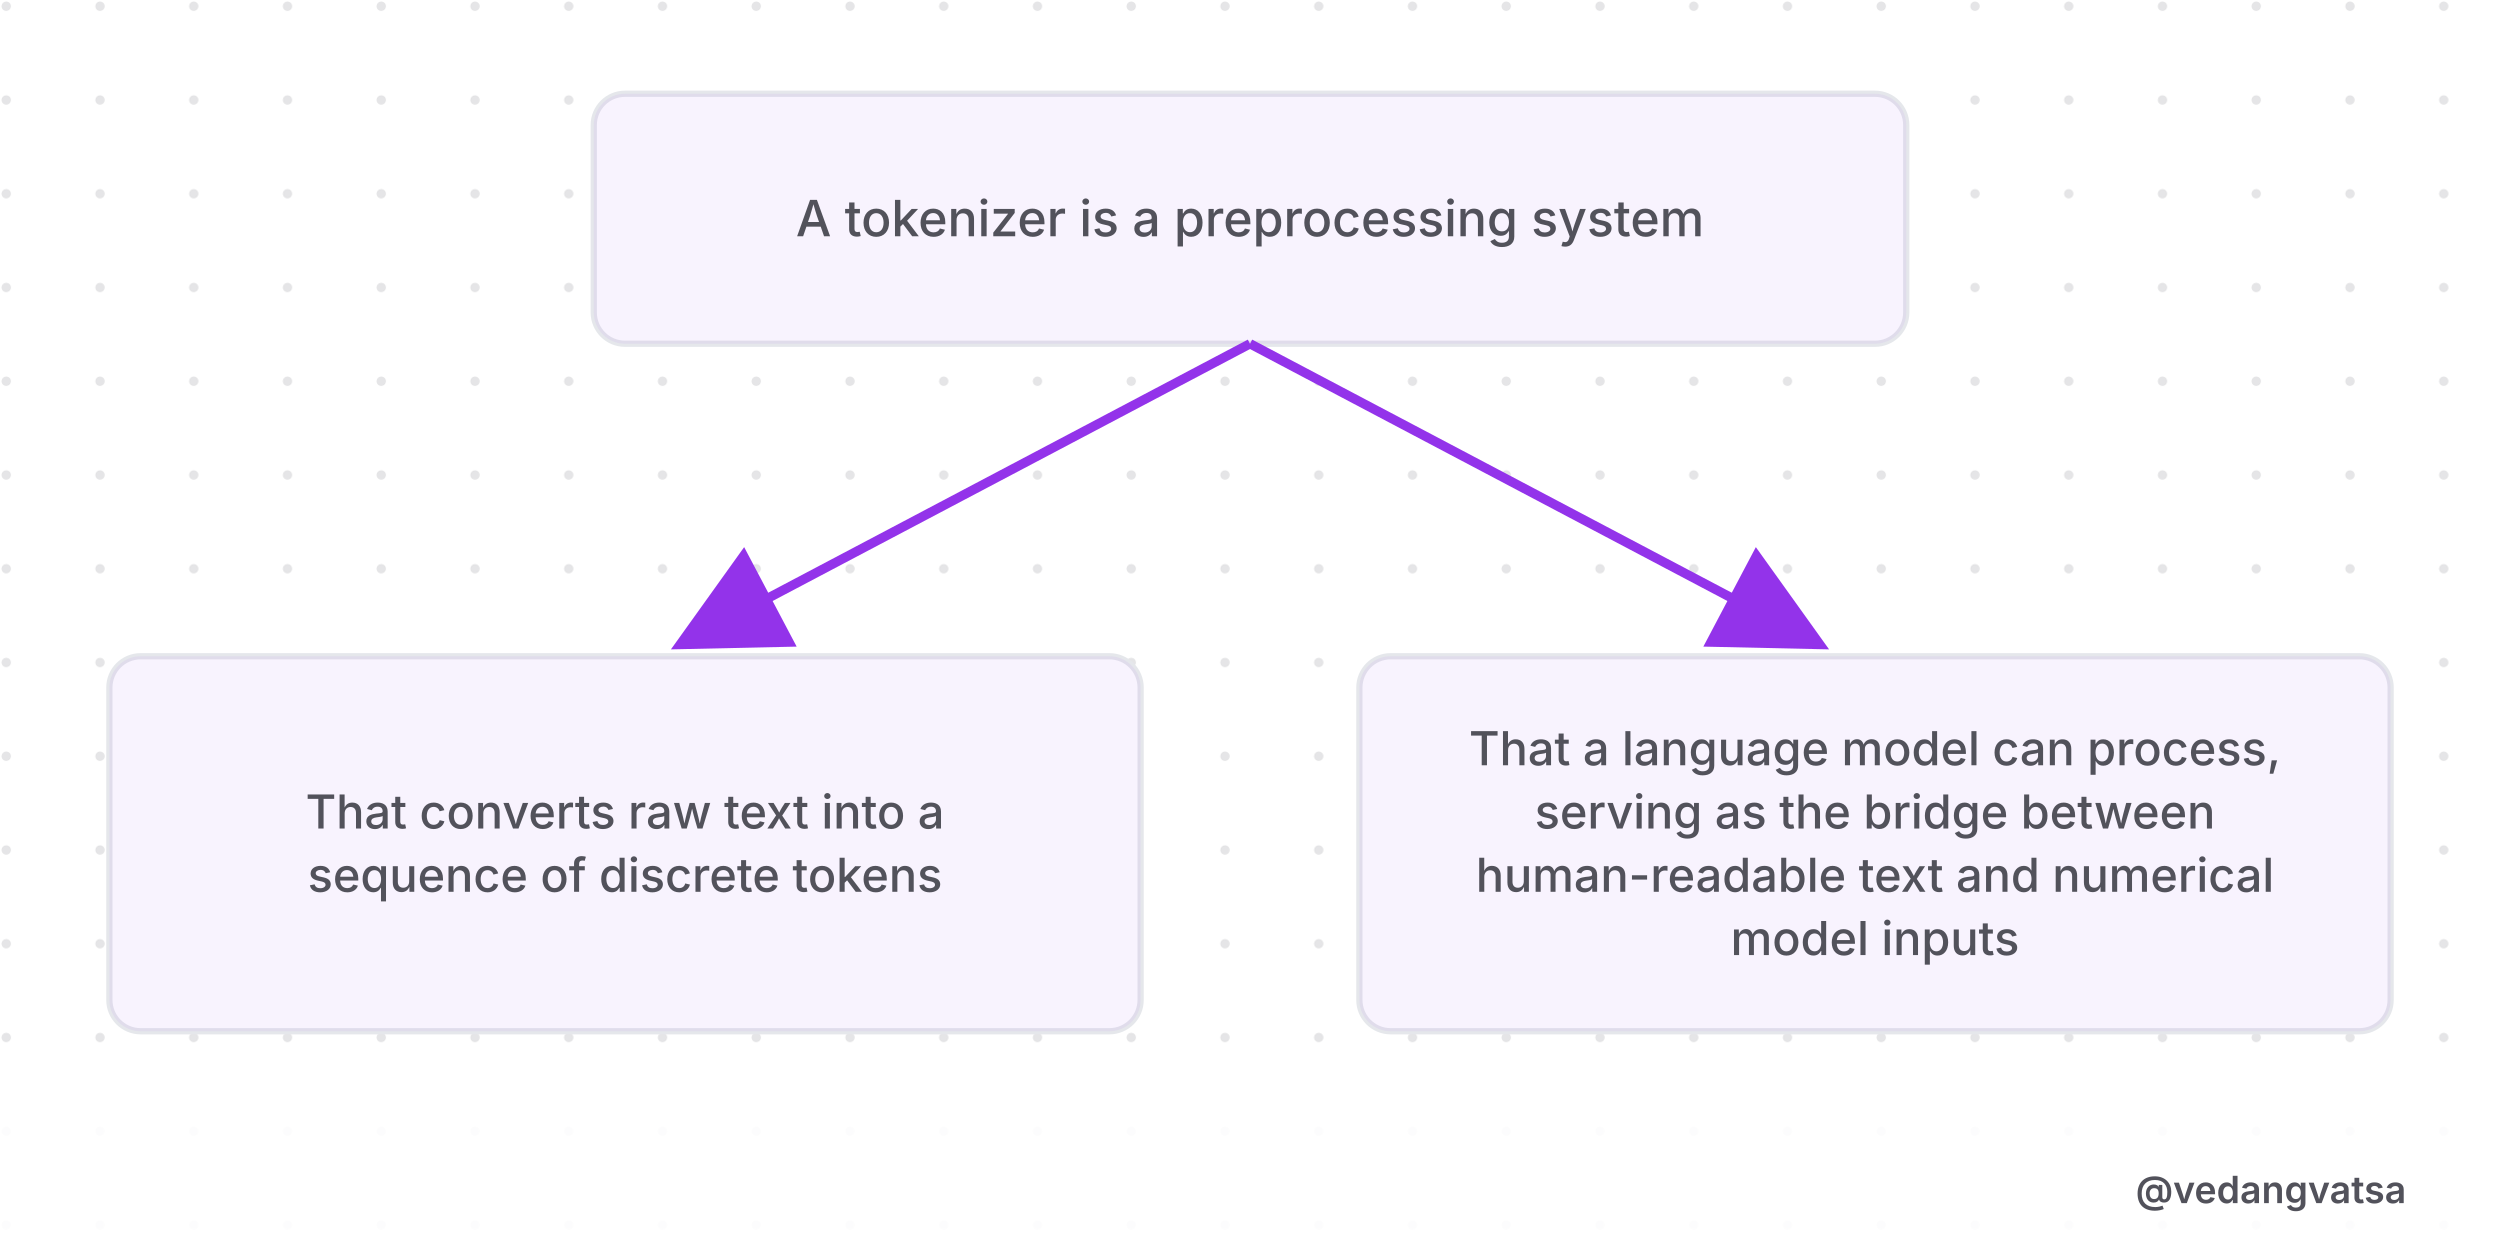
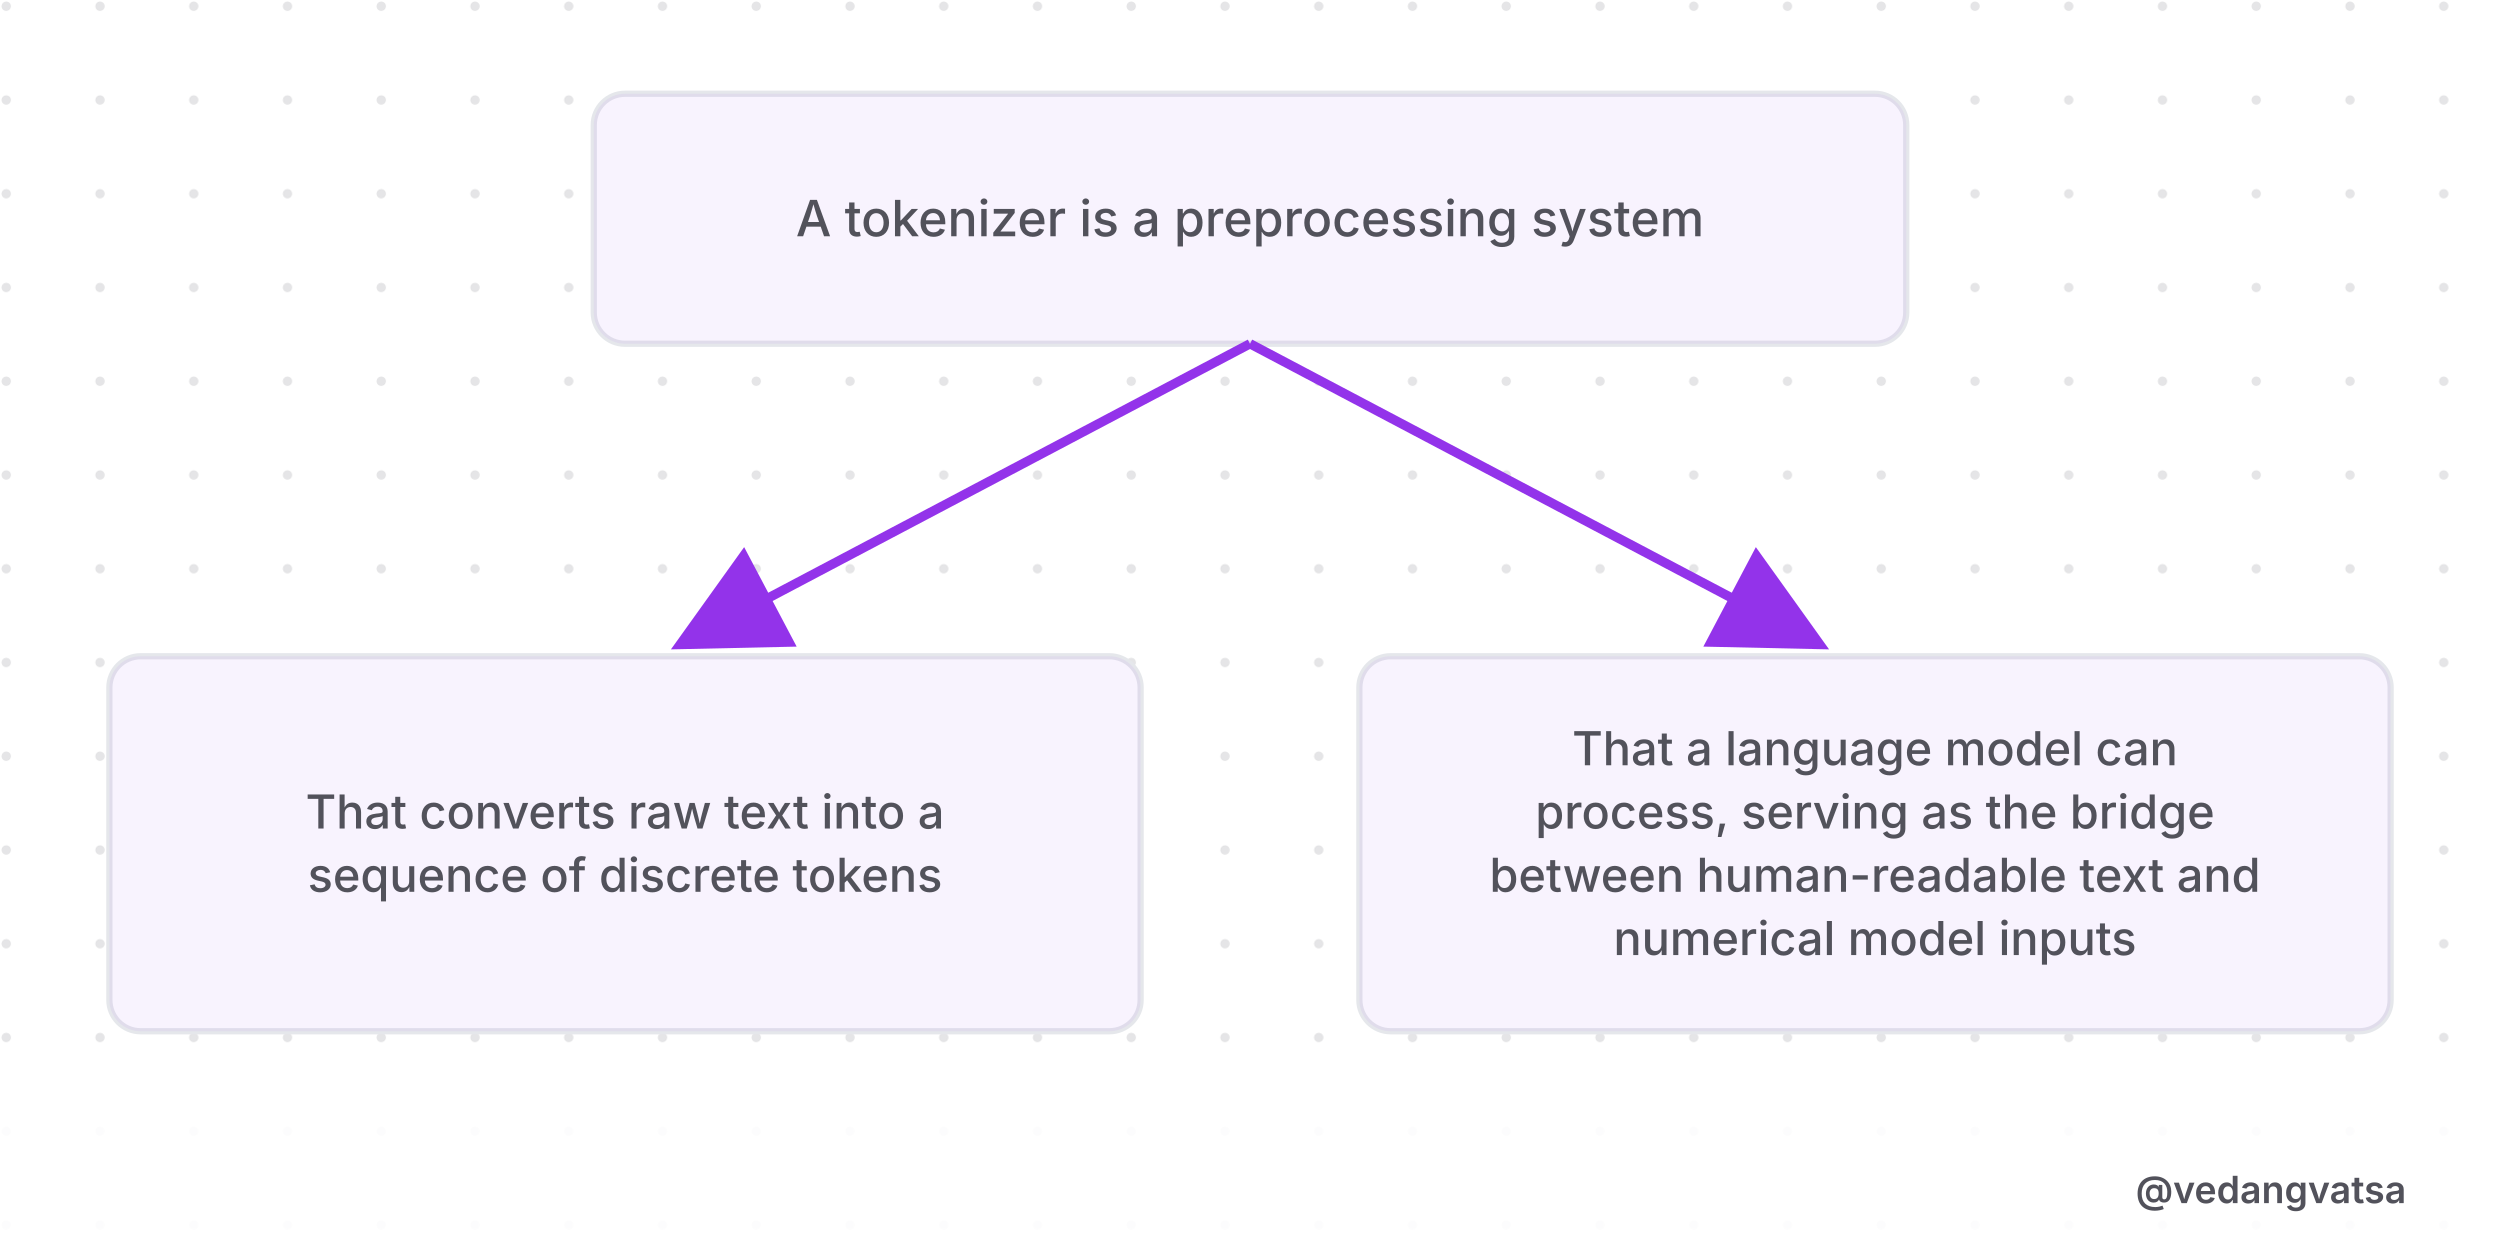
<svg xmlns="http://www.w3.org/2000/svg" viewBox="0 0 800 400" width="800" height="400" style="background-color:#ffffff">
  <defs>
    <pattern id="grid" width="30" height="30" patternUnits="userSpaceOnUse">
      <circle cx="2" cy="2" r="1.5" fill="#52525b" opacity="0.15" />
    </pattern>
    <marker id="arrow" markerWidth="12" markerHeight="12" refX="10" refY="6" orient="auto">
      <path d="M 0 0 L 12 6 L 0 12 z" fill="#9333ea" />
    </marker>
  </defs>
  <rect width="800" height="400" fill="#ffffff" />
  <rect width="800" height="400" fill="url(#grid)" />
  <g>
    <rect x="190" y="30" width="420" height="80" rx="10" fill="#ffffff" stroke="#e5e7eb" stroke-width="2" />
    <rect x="190" y="30" width="420" height="80" rx="10" fill="rgba(147,51,234,0.06)" />
    <text x="400" y="75.6" font-family="'Inter',sans-serif" font-weight="500" font-size="16" fill="#52525b" text-anchor="middle">A tokenizer is a preprocessing system</text>
    <path d="M 400 110 L 220 205" fill="none" stroke="#9333ea" stroke-width="3" marker-end="url(#arrow)" />
    <path d="M 400 110 L 580 205" fill="none" stroke="#9333ea" stroke-width="3" marker-end="url(#arrow)" />
    <rect x="35" y="210" width="330" height="120" rx="10" fill="#ffffff" stroke="#e5e7eb" stroke-width="2" />
    <rect x="35" y="210" width="330" height="120" rx="10" fill="rgba(147,51,234,0.06)" />
    <text x="200" y="265.125" font-family="'Inter',sans-serif" font-weight="500" font-size="15" fill="#52525b" text-anchor="middle">That converts raw text into a</text>
    <text x="200" y="285.375" font-family="'Inter',sans-serif" font-weight="500" font-size="15" fill="#52525b" text-anchor="middle">sequence of discrete tokens</text>
    <rect x="435" y="210" width="330" height="120" rx="10" fill="#ffffff" stroke="#e5e7eb" stroke-width="2" />
    <rect x="435" y="210" width="330" height="120" rx="10" fill="rgba(147,51,234,0.06)" />
-     <text x="600" y="244.875" font-family="'Inter',sans-serif" font-weight="500" font-size="15" fill="#52525b" text-anchor="middle">That a language model can process,</text>
-     <text x="600" y="265.125" font-family="'Inter',sans-serif" font-weight="500" font-size="15" fill="#52525b" text-anchor="middle">serving as the bridge between</text>
-     <text x="600" y="285.375" font-family="'Inter',sans-serif" font-weight="500" font-size="15" fill="#52525b" text-anchor="middle">human-readable text and numerical</text>
-     <text x="600" y="305.625" font-family="'Inter',sans-serif" font-weight="500" font-size="15" fill="#52525b" text-anchor="middle">model inputs</text>
+     <text x="600" y="244.875" font-family="'Inter',sans-serif" font-weight="500" font-size="15" fill="#52525b" text-anchor="middle">That a language model can</text>
+     <text x="600" y="265.125" font-family="'Inter',sans-serif" font-weight="500" font-size="15" fill="#52525b" text-anchor="middle">process, serving as the bridge</text>
+     <text x="600" y="285.375" font-family="'Inter',sans-serif" font-weight="500" font-size="15" fill="#52525b" text-anchor="middle">between human-readable text and</text>
+     <text x="600" y="305.625" font-family="'Inter',sans-serif" font-weight="500" font-size="15" fill="#52525b" text-anchor="middle">numerical model inputs</text>
  </g>
  <rect x="0" y="360" width="800" height="40" fill="#ffffff" opacity="0.9" />
  <text x="770" y="385" font-family="'Inter',sans-serif" font-weight="600" font-size="12" fill="#52525b" text-anchor="end">@vedangvatsa</text>
</svg>
